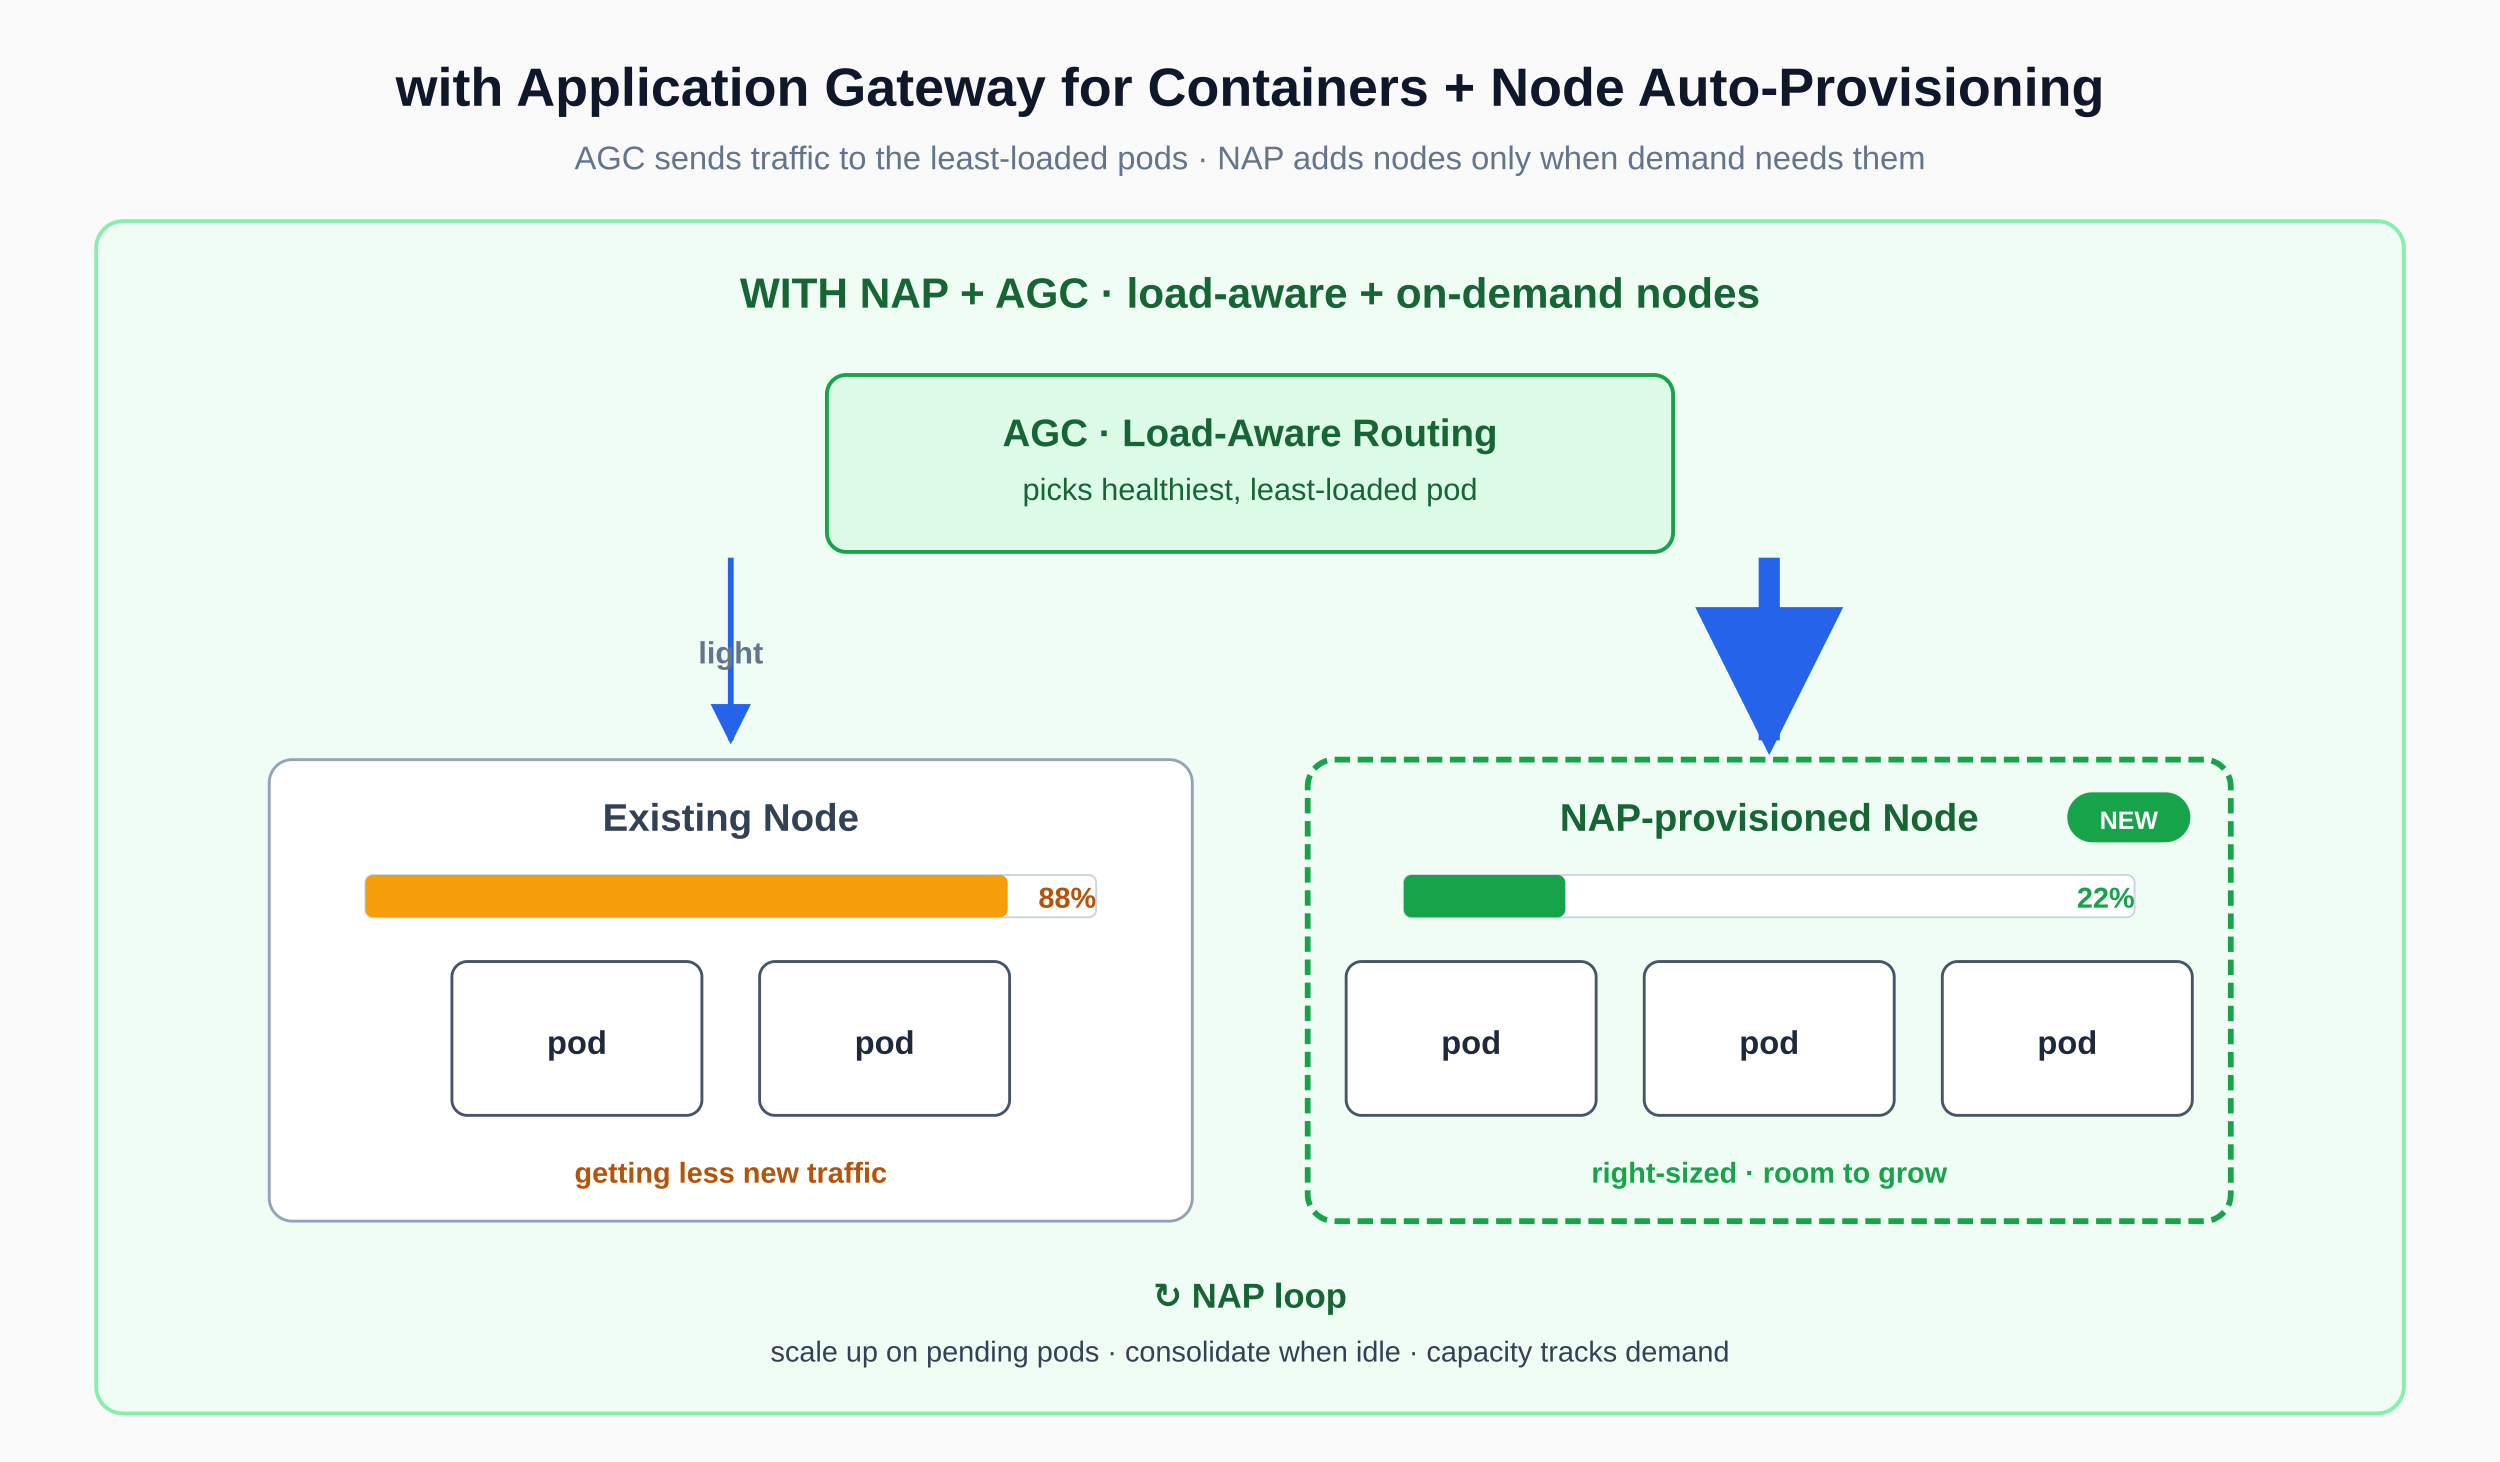
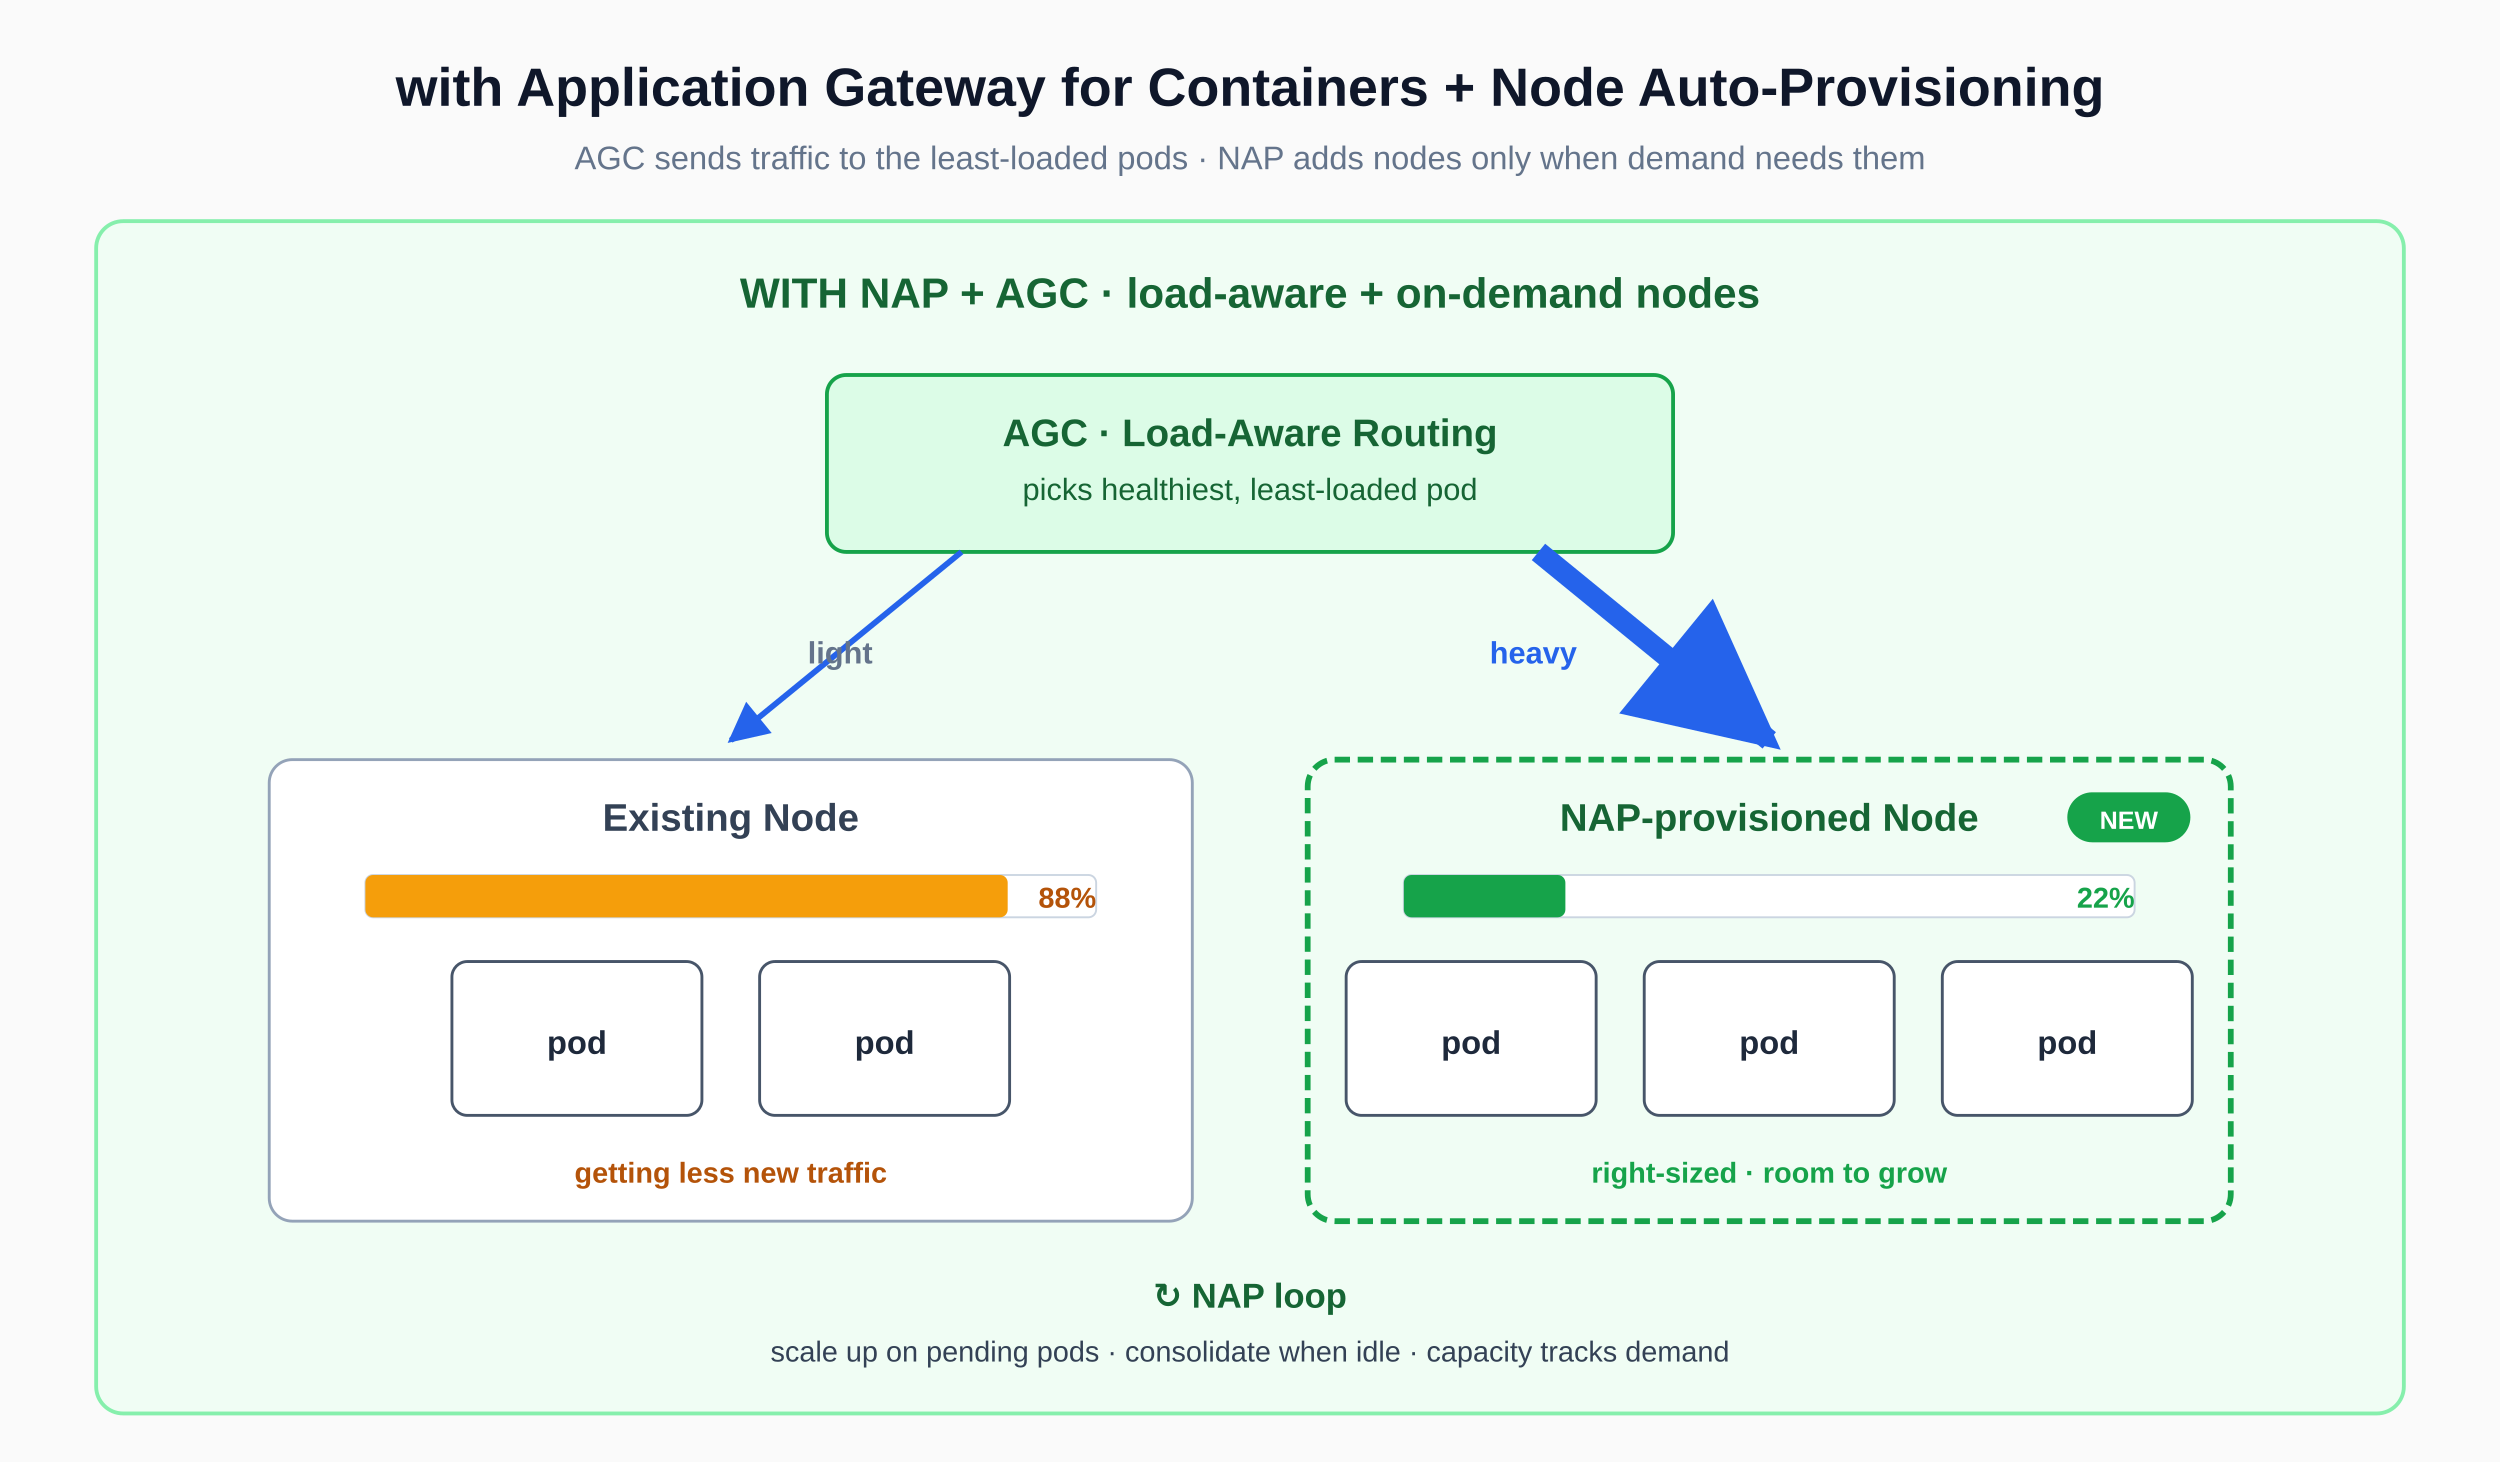
<svg xmlns="http://www.w3.org/2000/svg" viewBox="0 0 1300 760" font-family="Segoe UI, Arial, sans-serif">
  <defs>
    <marker id="arrBlue" viewBox="0 0 10 10" refX="9" refY="5" markerWidth="7" markerHeight="7" orient="auto">
      <path d="M0,0 L10,5 L0,10 z" fill="#2563eb" />
    </marker>
  </defs>
  <rect width="1300" height="900" fill="#fafafa" />
  <text x="650" y="55" font-size="28" fill="#0f172a" font-weight="700" text-anchor="middle">with Application Gateway for Containers + Node Auto-Provisioning</text>
  <text x="650" y="88" font-size="17" fill="#64748b" text-anchor="middle">AGC sends traffic to the least-loaded pods · NAP adds nodes only when demand needs them</text>
  <rect x="50" y="115" width="1200" height="620" rx="14" fill="#f0fdf4" stroke="#86efac" stroke-width="2" />
  <text x="650" y="160" font-size="22" fill="#166534" font-weight="700" text-anchor="middle">WITH NAP + AGC  ·  load-aware + on-demand nodes</text>
  <rect x="430" y="195" width="440" height="92" rx="10" fill="#dcfce7" stroke="#16a34a" stroke-width="2" />
  <text x="650" y="232" font-size="20" fill="#166534" font-weight="700" text-anchor="middle">AGC · Load-Aware Routing</text>
  <text x="650" y="260" font-size="16" fill="#166534" text-anchor="middle">picks healthiest, least-loaded pod</text>
-   <line x1="380" y1="290" x2="380" y2="385" stroke="#2563eb" stroke-width="3" marker-end="url(#arrBlue)" />
-   <text x="380" y="345" font-size="16" fill="#64748b" font-weight="700" text-anchor="middle">light</text>
-   <line x1="920" y1="290" x2="920" y2="385" stroke="#2563eb" stroke-width="11" marker-end="url(#arrBlue)" />
-   <text x="920" y="345" font-size="16" fill="#2563eb" font-weight="700" text-anchor="middle">heavy</text>
+   <line x1="500" y1="287" x2="380" y2="385" stroke="#2563eb" stroke-width="3" marker-end="url(#arrBlue)" />
+   <text x="420" y="345" font-size="16" fill="#64748b" font-weight="700">light</text>
+   <line x1="800" y1="287" x2="920" y2="385" stroke="#2563eb" stroke-width="11" marker-end="url(#arrBlue)" />
+   <text x="820" y="345" font-size="16" fill="#2563eb" font-weight="700" text-anchor="end">heavy</text>
  <rect x="140" y="395" width="480" height="240" rx="12" fill="#ffffff" stroke="#94a3b8" stroke-width="1.5" />
  <text x="380" y="432" font-size="20" fill="#334155" font-weight="700" text-anchor="middle">Existing Node</text>
  <rect x="190" y="455" width="380" height="22" rx="4" fill="#fff" stroke="#cbd5e1" />
  <rect x="190" y="455" width="334" height="22" rx="4" fill="#f59e0b" />
  <text x="570" y="472" font-size="15" fill="#b45309" font-weight="700" text-anchor="end">88%</text>
  <rect x="235" y="500" width="130" height="80" rx="8" fill="#fff" stroke="#475569" stroke-width="1.5" />
  <text x="300" y="548" font-size="17" fill="#1e293b" font-weight="700" text-anchor="middle">pod</text>
  <rect x="395" y="500" width="130" height="80" rx="8" fill="#fff" stroke="#475569" stroke-width="1.5" />
  <text x="460" y="548" font-size="17" fill="#1e293b" font-weight="700" text-anchor="middle">pod</text>
  <text x="380" y="615" font-size="15" fill="#b45309" font-weight="700" text-anchor="middle">getting less new traffic</text>
  <rect x="680" y="395" width="480" height="240" rx="14" fill="#f0fdf4" stroke="#16a34a" stroke-width="3" stroke-dasharray="8 4" />
  <text x="920" y="432" font-size="20" fill="#166534" font-weight="700" text-anchor="middle">NAP-provisioned Node</text>
  <rect x="1075" y="412" width="64" height="26" rx="13" fill="#16a34a" />
  <text x="1107" y="431" font-size="13" fill="white" font-weight="700" text-anchor="middle">NEW</text>
  <rect x="730" y="455" width="380" height="22" rx="4" fill="#fff" stroke="#cbd5e1" />
  <rect x="730" y="455" width="84" height="22" rx="4" fill="#16a34a" />
  <text x="1110" y="472" font-size="15" fill="#16a34a" font-weight="700" text-anchor="end">22%</text>
  <rect x="700" y="500" width="130" height="80" rx="8" fill="#fff" stroke="#475569" stroke-width="1.5" />
  <text x="765" y="548" font-size="17" fill="#1e293b" font-weight="700" text-anchor="middle">pod</text>
  <rect x="855" y="500" width="130" height="80" rx="8" fill="#fff" stroke="#475569" stroke-width="1.5" />
  <text x="920" y="548" font-size="17" fill="#1e293b" font-weight="700" text-anchor="middle">pod</text>
  <rect x="1010" y="500" width="130" height="80" rx="8" fill="#fff" stroke="#475569" stroke-width="1.5" />
  <text x="1075" y="548" font-size="17" fill="#1e293b" font-weight="700" text-anchor="middle">pod</text>
  <text x="920" y="615" font-size="15" fill="#16a34a" font-weight="700" text-anchor="middle">right-sized · room to grow</text>
  <text x="650" y="680" font-size="18" fill="#166534" font-weight="700" text-anchor="middle">↻ NAP loop</text>
  <text x="650" y="708" font-size="15" fill="#334155" text-anchor="middle">scale up on pending pods · consolidate when idle · capacity tracks demand</text>
</svg>
